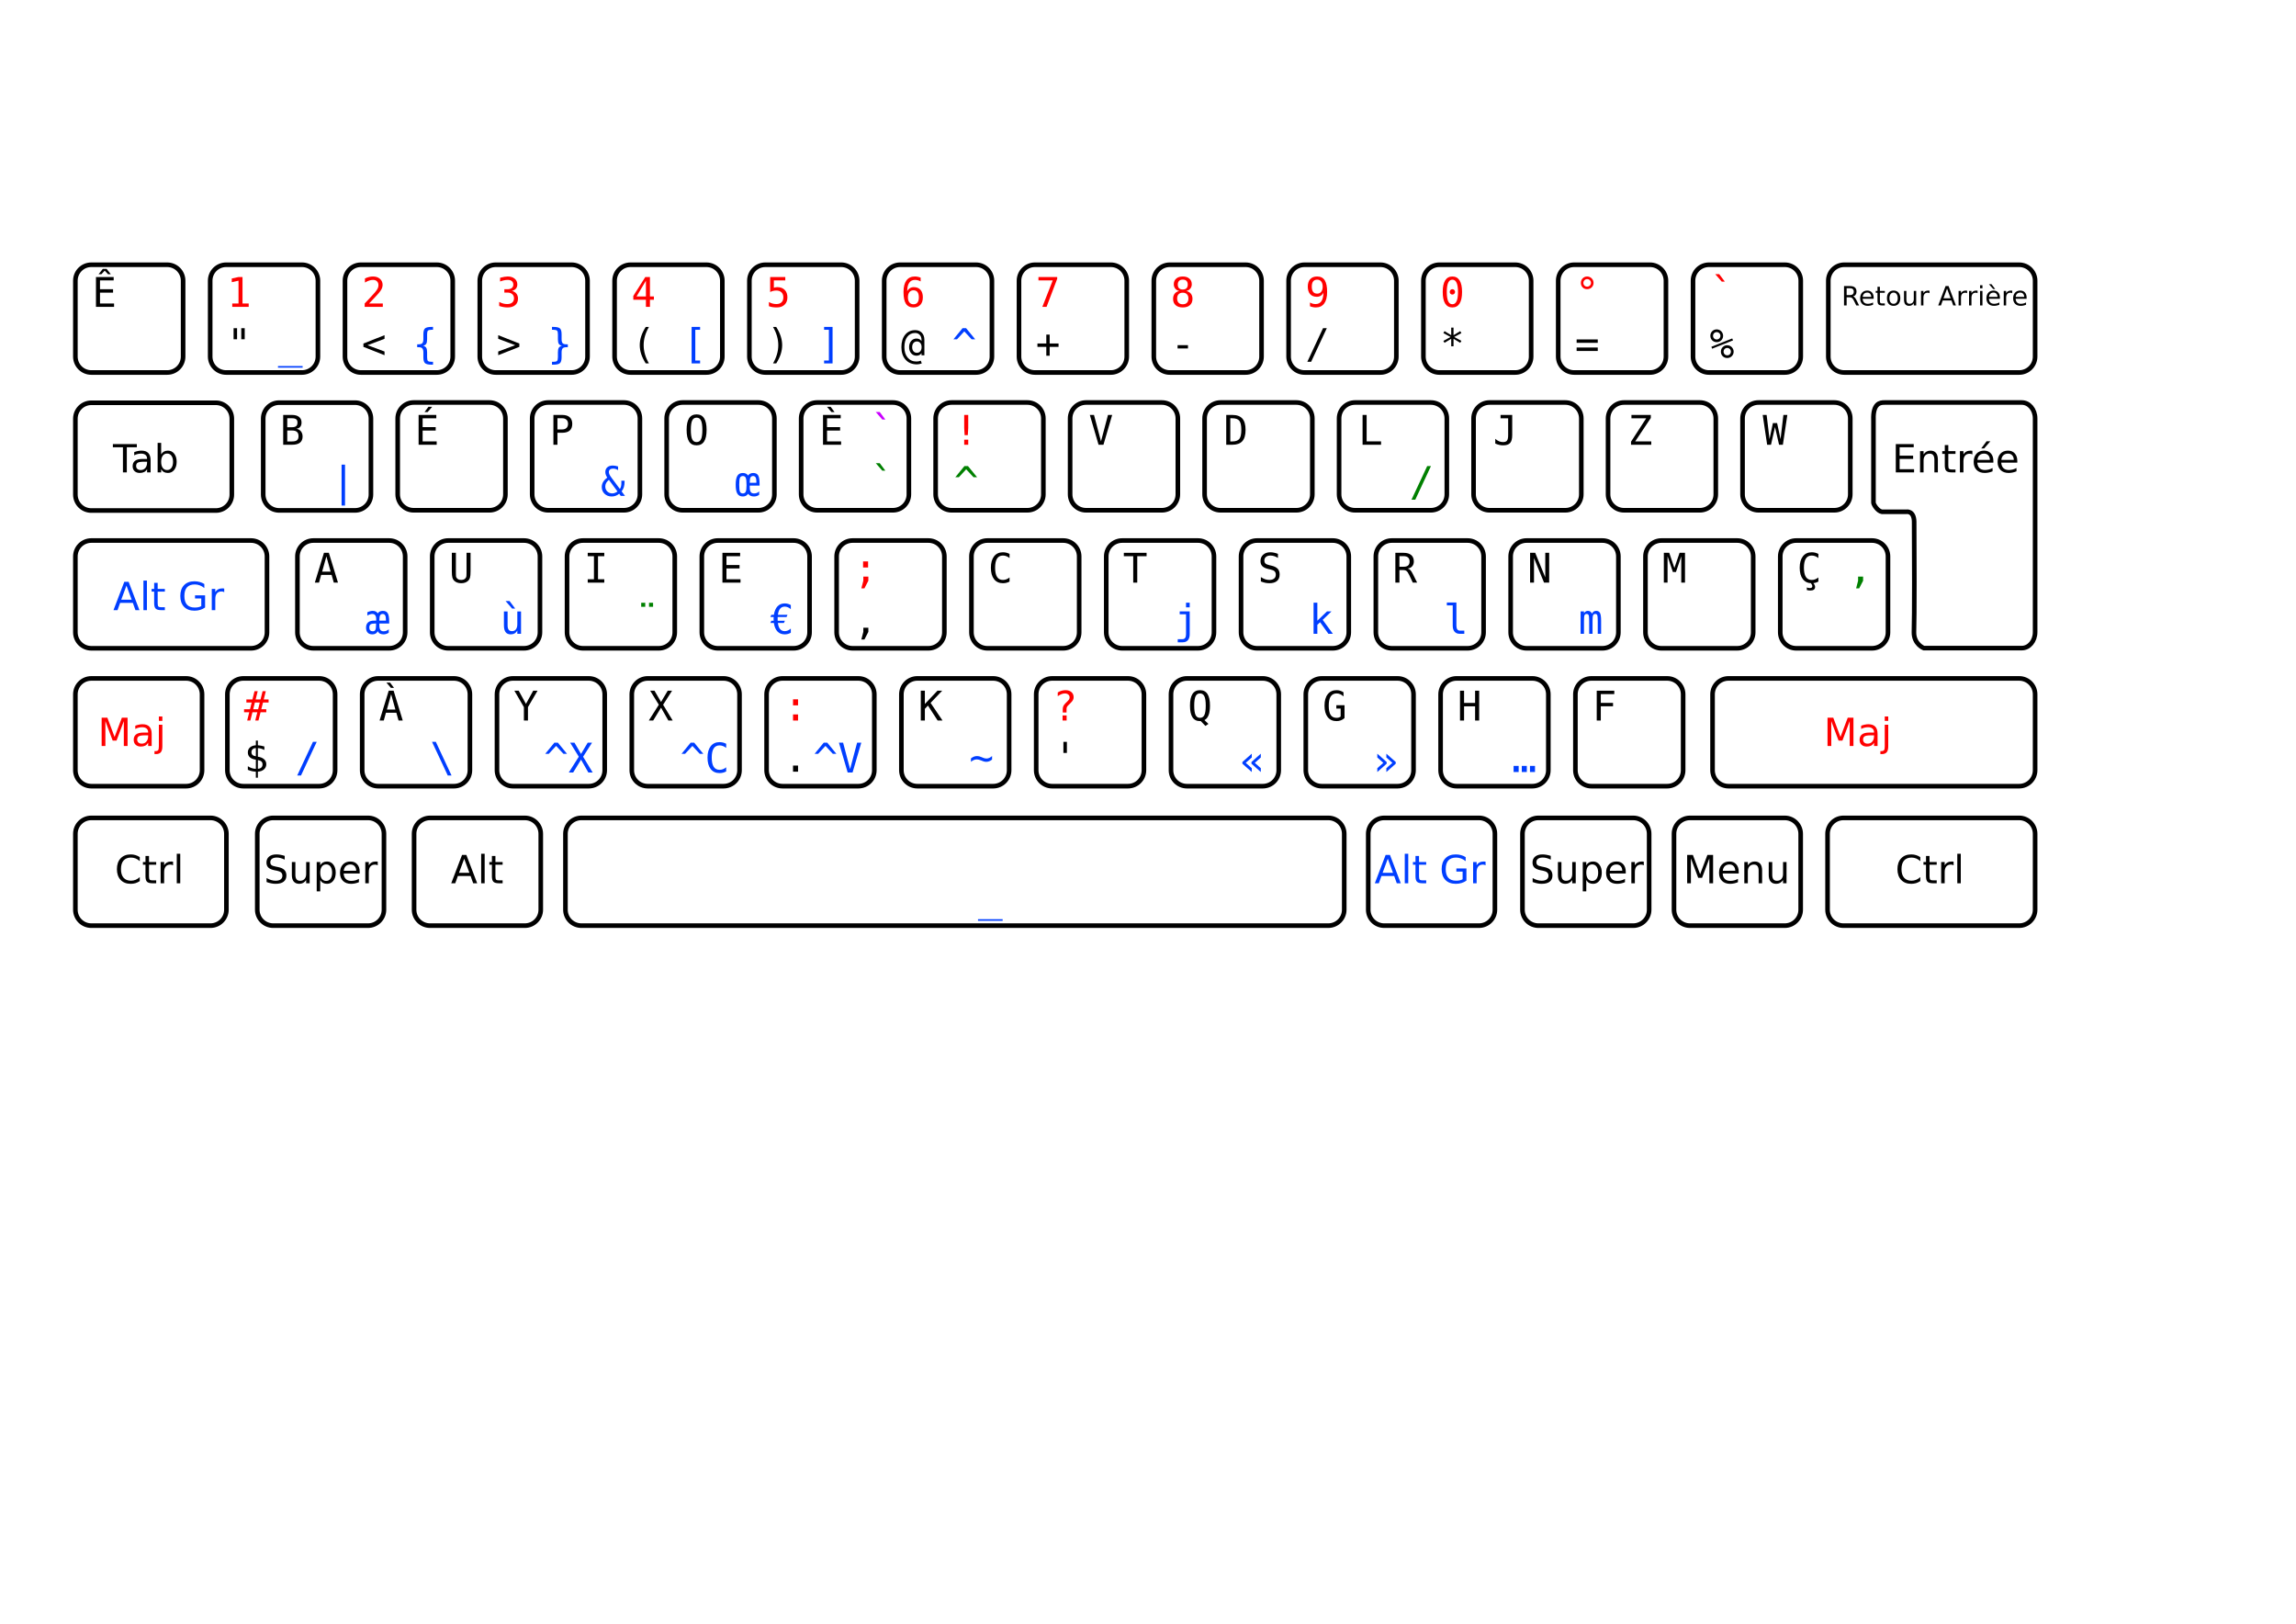
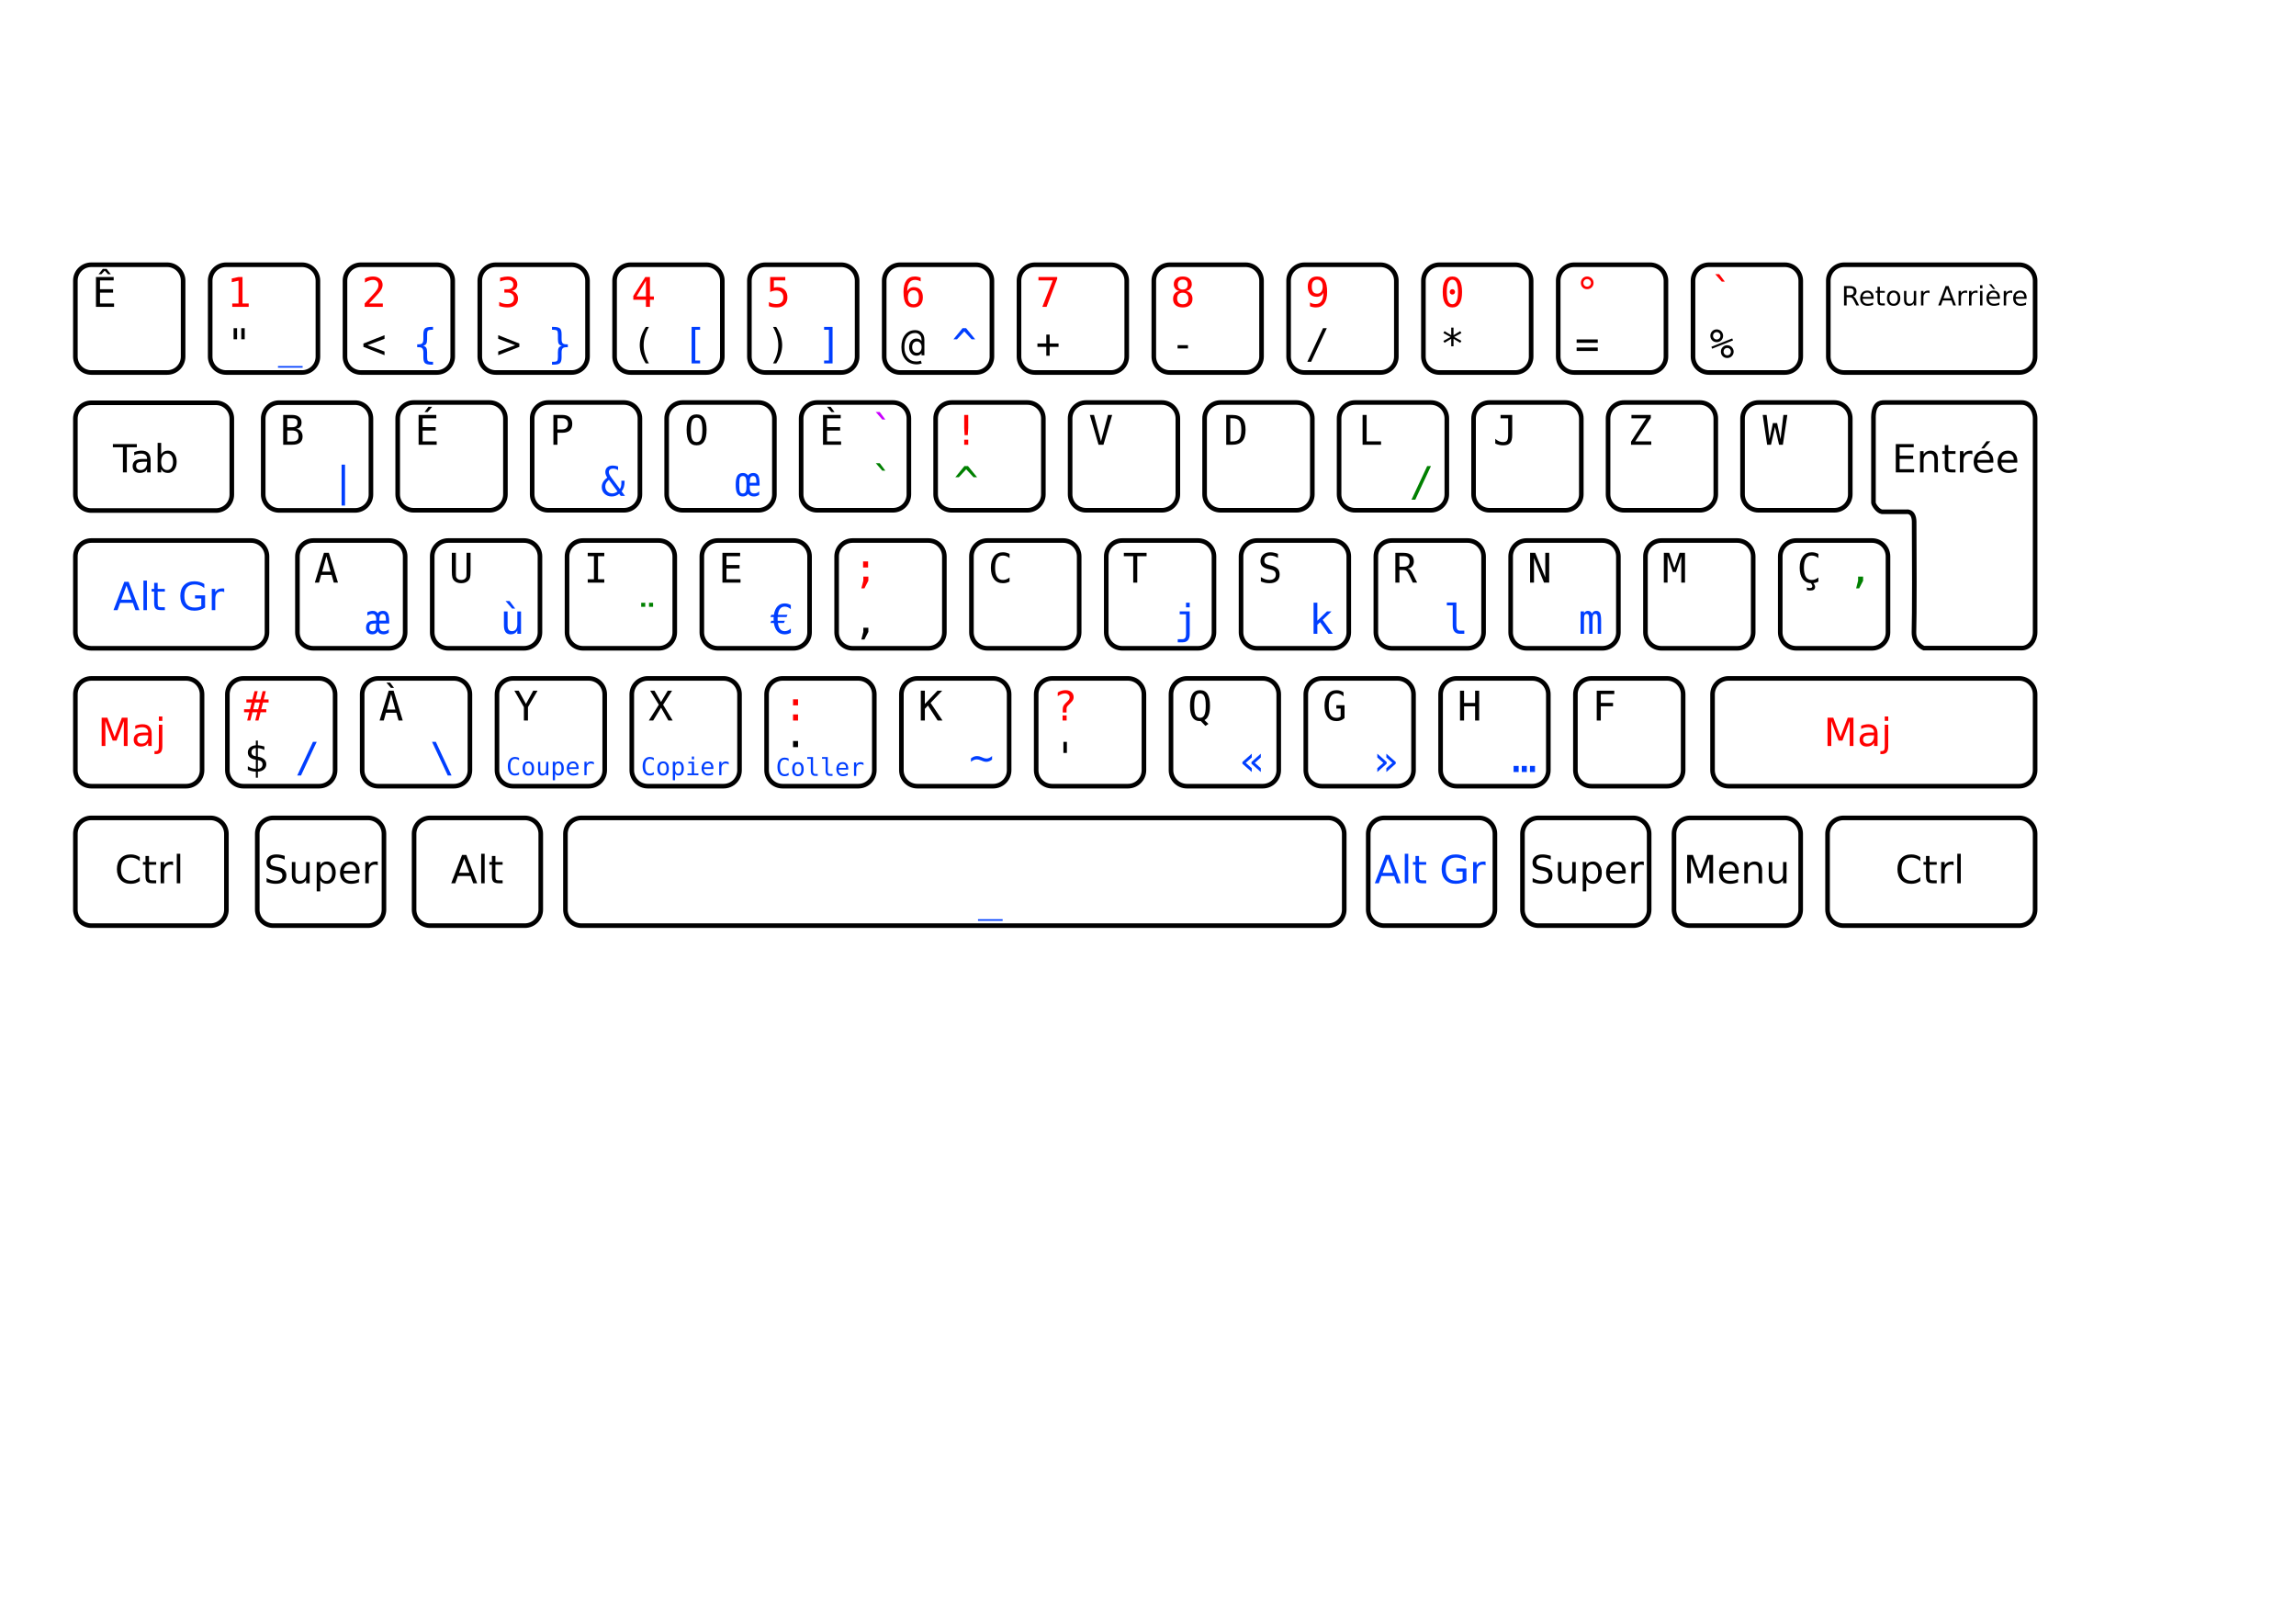
<svg xmlns="http://www.w3.org/2000/svg" width="297mm" height="210mm" id="svg3276" version="1.1">
  <defs id="defs3278" />
  <g id="layer1">
    <rect width="52.671" height="52.671" rx="7.785" x="36.853" y="129.416" style="opacity:1;fill:none;fill-opacity:1;stroke:#000000;stroke-width:2.25;stroke-linecap:square;stroke-linejoin:miter;stroke-miterlimit:4;stroke-dasharray:none;stroke-dashoffset:0;stroke-opacity:1" id="rect3285" />
    <rect width="52.671" height="52.671" rx="7.785" ry="7.785" x="102.758" y="129.416" style="fill:none;fill-opacity:1;stroke:#000000;stroke-width:2.25;stroke-linecap:square;stroke-linejoin:miter;stroke-miterlimit:4;stroke-dasharray:none;stroke-dashoffset:0;stroke-opacity:1" id="use3769" />
    <rect width="52.671" height="52.671" rx="7.785" ry="7.785" x="168.664" y="129.416" style="fill:none;fill-opacity:1;stroke:#000000;stroke-width:2.25;stroke-linecap:square;stroke-linejoin:miter;stroke-miterlimit:4;stroke-dasharray:none;stroke-dashoffset:0;stroke-opacity:1" id="use3771" />
    <rect width="52.671" height="52.671" rx="7.785" ry="7.785" x="234.569" y="129.416" style="fill:none;fill-opacity:1;stroke:#000000;stroke-width:2.25;stroke-linecap:square;stroke-linejoin:miter;stroke-miterlimit:4;stroke-dasharray:none;stroke-dashoffset:0;stroke-opacity:1" id="use3773" />
    <rect width="52.671" height="52.671" rx="7.785" ry="7.785" x="300.475" y="129.416" style="fill:none;fill-opacity:1;stroke:#000000;stroke-width:2.25;stroke-linecap:square;stroke-linejoin:miter;stroke-miterlimit:4;stroke-dasharray:none;stroke-dashoffset:0;stroke-opacity:1" id="use3775" />
    <rect width="52.671" height="52.671" rx="7.785" ry="7.785" x="366.38" y="129.416" style="fill:none;fill-opacity:1;stroke:#000000;stroke-width:2.25;stroke-linecap:square;stroke-linejoin:miter;stroke-miterlimit:4;stroke-dasharray:none;stroke-dashoffset:0;stroke-opacity:1" id="use3777" />
    <rect width="52.671" height="52.671" rx="7.785" ry="7.785" x="432.286" y="129.416" style="fill:none;fill-opacity:1;stroke:#000000;stroke-width:2.25;stroke-linecap:square;stroke-linejoin:miter;stroke-miterlimit:4;stroke-dasharray:none;stroke-dashoffset:0;stroke-opacity:1" id="use3779" />
    <rect width="52.671" height="52.671" rx="7.785" ry="7.785" x="498.192" y="129.416" style="fill:none;fill-opacity:1;stroke:#000000;stroke-width:2.25;stroke-linecap:square;stroke-linejoin:miter;stroke-miterlimit:4;stroke-dasharray:none;stroke-dashoffset:0;stroke-opacity:1" id="use3781" />
    <rect width="52.671" height="52.671" rx="7.785" ry="7.785" x="564.097" y="129.416" style="fill:none;fill-opacity:1;stroke:#000000;stroke-width:2.25;stroke-linecap:square;stroke-linejoin:miter;stroke-miterlimit:4;stroke-dasharray:none;stroke-dashoffset:0;stroke-opacity:1" id="use3783" />
    <rect width="52.671" height="52.671" rx="7.785" ry="7.785" x="630.003" y="129.416" style="fill:none;fill-opacity:1;stroke:#000000;stroke-width:2.25;stroke-linecap:square;stroke-linejoin:miter;stroke-miterlimit:4;stroke-dasharray:none;stroke-dashoffset:0;stroke-opacity:1" id="use3785" />
    <rect width="52.671" height="52.671" rx="7.785" ry="7.785" x="695.908" y="129.416" style="fill:none;fill-opacity:1;stroke:#000000;stroke-width:2.25;stroke-linecap:square;stroke-linejoin:miter;stroke-miterlimit:4;stroke-dasharray:none;stroke-dashoffset:0;stroke-opacity:1" id="use3787" />
    <rect width="52.671" height="52.671" rx="7.785" ry="7.785" x="761.814" y="129.416" style="fill:none;fill-opacity:1;stroke:#000000;stroke-width:2.25;stroke-linecap:square;stroke-linejoin:miter;stroke-miterlimit:4;stroke-dasharray:none;stroke-dashoffset:0;stroke-opacity:1" id="use3789" />
    <rect width="52.671" height="52.671" rx="7.785" ry="7.785" x="827.719" y="129.416" style="fill:none;fill-opacity:1;stroke:#000000;stroke-width:2.25;stroke-linecap:square;stroke-linejoin:miter;stroke-miterlimit:4;stroke-dasharray:none;stroke-dashoffset:0;stroke-opacity:1" id="use3791" />
    <rect width="52.671" height="52.671" rx="7.785" ry="7.785" x="128.682" y="196.819" style="fill:none;fill-opacity:1;stroke:#000000;stroke-width:2.25;stroke-linecap:square;stroke-linejoin:miter;stroke-miterlimit:4;stroke-dasharray:none;stroke-dashoffset:0;stroke-opacity:1" id="use3797" />
    <rect width="52.671" height="52.671" rx="7.785" ry="7.785" x="145.412" y="264.221" style="fill:none;fill-opacity:1;stroke:#000000;stroke-width:2.25;stroke-linecap:square;stroke-linejoin:miter;stroke-miterlimit:4;stroke-dasharray:none;stroke-dashoffset:0;stroke-opacity:1" id="use3799" />
    <rect width="52.671" height="52.671" rx="7.785" ry="7.785" x="194.432" y="196.754" style="fill:none;fill-opacity:1;stroke:#000000;stroke-width:2.25;stroke-linecap:square;stroke-linejoin:miter;stroke-miterlimit:4;stroke-dasharray:none;stroke-dashoffset:0;stroke-opacity:1" id="use3801" />
    <rect width="52.671" height="52.671" rx="7.785" ry="7.785" x="260.182" y="196.754" style="fill:none;fill-opacity:1;stroke:#000000;stroke-width:2.25;stroke-linecap:square;stroke-linejoin:miter;stroke-miterlimit:4;stroke-dasharray:none;stroke-dashoffset:0;stroke-opacity:1" id="use3803" />
    <rect width="52.671" height="52.671" rx="7.785" ry="7.785" x="325.932" y="196.754" style="fill:none;fill-opacity:1;stroke:#000000;stroke-width:2.25;stroke-linecap:square;stroke-linejoin:miter;stroke-miterlimit:4;stroke-dasharray:none;stroke-dashoffset:0;stroke-opacity:1" id="use3805" />
    <rect width="52.671" height="52.671" rx="7.785" ry="7.785" x="391.683" y="196.754" style="fill:none;fill-opacity:1;stroke:#000000;stroke-width:2.25;stroke-linecap:square;stroke-linejoin:miter;stroke-miterlimit:4;stroke-dasharray:none;stroke-dashoffset:0;stroke-opacity:1" id="use3807" />
    <rect width="52.671" height="52.671" rx="7.785" ry="7.785" x="457.433" y="196.754" style="fill:none;fill-opacity:1;stroke:#000000;stroke-width:2.25;stroke-linecap:square;stroke-linejoin:miter;stroke-miterlimit:4;stroke-dasharray:none;stroke-dashoffset:0;stroke-opacity:1" id="use3809" />
    <rect width="52.671" height="52.671" rx="7.785" ry="7.785" x="523.183" y="196.754" style="fill:none;fill-opacity:1;stroke:#000000;stroke-width:2.25;stroke-linecap:square;stroke-linejoin:miter;stroke-miterlimit:4;stroke-dasharray:none;stroke-dashoffset:0;stroke-opacity:1" id="use3811" />
    <rect width="52.671" height="52.671" rx="7.785" ry="7.785" x="588.933" y="196.754" style="fill:none;fill-opacity:1;stroke:#000000;stroke-width:2.25;stroke-linecap:square;stroke-linejoin:miter;stroke-miterlimit:4;stroke-dasharray:none;stroke-dashoffset:0;stroke-opacity:1" id="use3813" />
    <rect width="52.671" height="52.671" rx="7.785" ry="7.785" x="654.683" y="196.754" style="fill:none;fill-opacity:1;stroke:#000000;stroke-width:2.25;stroke-linecap:square;stroke-linejoin:miter;stroke-miterlimit:4;stroke-dasharray:none;stroke-dashoffset:0;stroke-opacity:1" id="use3815" />
    <rect width="52.671" height="52.671" rx="7.785" ry="7.785" x="720.433" y="196.754" style="fill:none;fill-opacity:1;stroke:#000000;stroke-width:2.25;stroke-linecap:square;stroke-linejoin:miter;stroke-miterlimit:4;stroke-dasharray:none;stroke-dashoffset:0;stroke-opacity:1" id="use3817" />
    <rect width="52.671" height="52.671" rx="7.785" ry="7.785" x="786.184" y="196.754" style="fill:none;fill-opacity:1;stroke:#000000;stroke-width:2.25;stroke-linecap:square;stroke-linejoin:miter;stroke-miterlimit:4;stroke-dasharray:none;stroke-dashoffset:0;stroke-opacity:1" id="use3819" />
    <rect width="52.671" height="52.671" rx="7.785" ry="7.785" x="851.934" y="196.754" style="fill:none;fill-opacity:1;stroke:#000000;stroke-width:2.25;stroke-linecap:square;stroke-linejoin:miter;stroke-miterlimit:4;stroke-dasharray:none;stroke-dashoffset:0;stroke-opacity:1" id="use3821" />
    <rect width="52.671" height="52.671" rx="7.785" ry="7.785" x="111.165" y="331.624" style="fill:none;fill-opacity:1;stroke:#000000;stroke-width:2.25;stroke-linecap:square;stroke-linejoin:miter;stroke-miterlimit:4;stroke-dasharray:none;stroke-dashoffset:0;stroke-opacity:1" id="use3847" />
    <rect width="52.671" height="52.671" rx="7.785" ry="7.785" x="211.317" y="264.221" style="fill:none;fill-opacity:1;stroke:#000000;stroke-width:2.25;stroke-linecap:square;stroke-linejoin:miter;stroke-miterlimit:4;stroke-dasharray:none;stroke-dashoffset:0;stroke-opacity:1" id="use3849" />
    <rect width="52.671" height="52.671" rx="7.785" ry="7.785" x="277.223" y="264.221" style="fill:none;fill-opacity:1;stroke:#000000;stroke-width:2.25;stroke-linecap:square;stroke-linejoin:miter;stroke-miterlimit:4;stroke-dasharray:none;stroke-dashoffset:0;stroke-opacity:1" id="use3851" />
    <rect width="52.671" height="52.671" rx="7.785" ry="7.785" x="343.128" y="264.221" style="fill:none;fill-opacity:1;stroke:#000000;stroke-width:2.25;stroke-linecap:square;stroke-linejoin:miter;stroke-miterlimit:4;stroke-dasharray:none;stroke-dashoffset:0;stroke-opacity:1" id="use3853" />
    <rect width="52.671" height="52.671" rx="7.785" ry="7.785" x="409.034" y="264.221" style="fill:none;fill-opacity:1;stroke:#000000;stroke-width:2.25;stroke-linecap:square;stroke-linejoin:miter;stroke-miterlimit:4;stroke-dasharray:none;stroke-dashoffset:0;stroke-opacity:1" id="use3855" />
    <rect width="52.671" height="52.671" rx="7.785" ry="7.785" x="474.939" y="264.221" style="fill:none;fill-opacity:1;stroke:#000000;stroke-width:2.25;stroke-linecap:square;stroke-linejoin:miter;stroke-miterlimit:4;stroke-dasharray:none;stroke-dashoffset:0;stroke-opacity:1" id="use3857" />
    <rect width="52.671" height="52.671" rx="7.785" ry="7.785" x="540.845" y="264.221" style="fill:none;fill-opacity:1;stroke:#000000;stroke-width:2.25;stroke-linecap:square;stroke-linejoin:miter;stroke-miterlimit:4;stroke-dasharray:none;stroke-dashoffset:0;stroke-opacity:1" id="use3859" />
    <rect width="52.671" height="52.671" rx="7.785" ry="7.785" x="606.75" y="264.221" style="fill:none;fill-opacity:1;stroke:#000000;stroke-width:2.25;stroke-linecap:square;stroke-linejoin:miter;stroke-miterlimit:4;stroke-dasharray:none;stroke-dashoffset:0;stroke-opacity:1" id="use3861" />
    <rect width="52.671" height="52.671" rx="7.785" ry="7.785" x="672.656" y="264.221" style="fill:none;fill-opacity:1;stroke:#000000;stroke-width:2.25;stroke-linecap:square;stroke-linejoin:miter;stroke-miterlimit:4;stroke-dasharray:none;stroke-dashoffset:0;stroke-opacity:1" id="use3863" />
    <rect width="52.671" height="52.671" rx="7.785" ry="7.785" x="738.561" y="264.221" style="fill:none;fill-opacity:1;stroke:#000000;stroke-width:2.25;stroke-linecap:square;stroke-linejoin:miter;stroke-miterlimit:4;stroke-dasharray:none;stroke-dashoffset:0;stroke-opacity:1" id="use3865" />
    <rect width="52.671" height="52.671" rx="7.785" ry="7.785" x="804.467" y="264.221" style="fill:none;fill-opacity:1;stroke:#000000;stroke-width:2.25;stroke-linecap:square;stroke-linejoin:miter;stroke-miterlimit:4;stroke-dasharray:none;stroke-dashoffset:0;stroke-opacity:1" id="use3867" />
    <rect width="52.671" height="52.671" rx="7.785" ry="7.785" x="870.372" y="264.221" style="fill:none;fill-opacity:1;stroke:#000000;stroke-width:2.25;stroke-linecap:square;stroke-linejoin:miter;stroke-miterlimit:4;stroke-dasharray:none;stroke-dashoffset:0;stroke-opacity:1" id="use3869" />
    <rect width="52.671" height="52.671" rx="7.785" ry="7.785" x="177.071" y="331.624" style="fill:none;fill-opacity:1;stroke:#000000;stroke-width:2.25;stroke-linecap:square;stroke-linejoin:miter;stroke-miterlimit:4;stroke-dasharray:none;stroke-dashoffset:0;stroke-opacity:1" id="use3899" />
    <rect width="52.671" height="52.671" rx="7.785" ry="7.785" x="242.976" y="331.624" style="fill:none;fill-opacity:1;stroke:#000000;stroke-width:2.25;stroke-linecap:square;stroke-linejoin:miter;stroke-miterlimit:4;stroke-dasharray:none;stroke-dashoffset:0;stroke-opacity:1" id="use3901" />
    <rect width="52.671" height="52.671" rx="7.785" ry="7.785" x="308.882" y="331.624" style="fill:none;fill-opacity:1;stroke:#000000;stroke-width:2.25;stroke-linecap:square;stroke-linejoin:miter;stroke-miterlimit:4;stroke-dasharray:none;stroke-dashoffset:0;stroke-opacity:1" id="use3903" />
    <rect width="52.671" height="52.671" rx="7.785" ry="7.785" x="374.787" y="331.624" style="fill:none;fill-opacity:1;stroke:#000000;stroke-width:2.25;stroke-linecap:square;stroke-linejoin:miter;stroke-miterlimit:4;stroke-dasharray:none;stroke-dashoffset:0;stroke-opacity:1" id="use3905" />
    <rect width="52.671" height="52.671" rx="7.785" ry="7.785" x="440.693" y="331.624" style="fill:none;fill-opacity:1;stroke:#000000;stroke-width:2.25;stroke-linecap:square;stroke-linejoin:miter;stroke-miterlimit:4;stroke-dasharray:none;stroke-dashoffset:0;stroke-opacity:1" id="use3907" />
    <rect width="52.671" height="52.671" rx="7.785" ry="7.785" x="506.598" y="331.624" style="fill:none;fill-opacity:1;stroke:#000000;stroke-width:2.25;stroke-linecap:square;stroke-linejoin:miter;stroke-miterlimit:4;stroke-dasharray:none;stroke-dashoffset:0;stroke-opacity:1" id="use3909" />
    <rect width="52.671" height="52.671" rx="7.785" ry="7.785" x="572.504" y="331.624" style="fill:none;fill-opacity:1;stroke:#000000;stroke-width:2.25;stroke-linecap:square;stroke-linejoin:miter;stroke-miterlimit:4;stroke-dasharray:none;stroke-dashoffset:0;stroke-opacity:1" id="use3911" />
    <rect width="52.671" height="52.671" rx="7.785" ry="7.785" x="638.409" y="331.624" style="fill:none;fill-opacity:1;stroke:#000000;stroke-width:2.25;stroke-linecap:square;stroke-linejoin:miter;stroke-miterlimit:4;stroke-dasharray:none;stroke-dashoffset:0;stroke-opacity:1" id="use3913" />
    <rect width="52.671" height="52.671" rx="7.785" ry="7.785" x="704.315" y="331.624" style="fill:none;fill-opacity:1;stroke:#000000;stroke-width:2.25;stroke-linecap:square;stroke-linejoin:miter;stroke-miterlimit:4;stroke-dasharray:none;stroke-dashoffset:0;stroke-opacity:1" id="use3915" />
    <rect width="52.671" height="52.671" rx="7.785" ry="7.785" x="770.22" y="331.624" style="fill:none;fill-opacity:1;stroke:#000000;stroke-width:2.25;stroke-linecap:square;stroke-linejoin:miter;stroke-miterlimit:4;stroke-dasharray:none;stroke-dashoffset:0;stroke-opacity:1" id="use3917" />
    <rect width="76.484" height="52.671" rx="7.785" ry="7.785" x="36.853" y="196.884" style="opacity:1;fill:none;fill-opacity:1;stroke:#000000;stroke-width:2.25;stroke-linecap:square;stroke-linejoin:miter;stroke-miterlimit:4;stroke-dasharray:none;stroke-dashoffset:0;stroke-opacity:1" id="rect3921" />
    <rect width="93.681" height="52.671" rx="7.785" ry="7.785" x="36.853" y="264.221" style="opacity:1;fill:none;fill-opacity:1;stroke:#000000;stroke-width:2.25;stroke-linecap:square;stroke-linejoin:miter;stroke-miterlimit:4;stroke-dasharray:none;stroke-dashoffset:0;stroke-opacity:1" id="rect3923" />
    <rect width="61.932" height="52.671" rx="7.785" ry="7.785" x="36.853" y="331.624" style="opacity:1;fill:none;fill-opacity:1;stroke:#000000;stroke-width:2.25;stroke-linecap:square;stroke-linejoin:miter;stroke-miterlimit:4;stroke-dasharray:none;stroke-dashoffset:0;stroke-opacity:1" id="rect3925" />
    <rect width="73.838" height="52.671" rx="7.785" ry="7.785" x="36.853" y="399.804" style="opacity:1;fill:none;fill-opacity:1;stroke:#000000;stroke-width:2.25;stroke-linecap:square;stroke-linejoin:miter;stroke-miterlimit:4;stroke-dasharray:none;stroke-dashoffset:0;stroke-opacity:1" id="rect4021" />
    <rect width="61.932" height="52.671" rx="7.785" ry="7.785" x="125.783" y="399.804" style="opacity:1;fill:none;fill-opacity:1;stroke:#000000;stroke-width:2.25;stroke-linecap:square;stroke-linejoin:miter;stroke-miterlimit:4;stroke-dasharray:none;stroke-dashoffset:0;stroke-opacity:1" id="rect4023" />
    <rect width="61.932" height="52.671" rx="7.785" ry="7.785" x="202.448" y="399.804" style="opacity:1;fill:none;fill-opacity:1;stroke:#000000;stroke-width:2.25;stroke-linecap:square;stroke-linejoin:miter;stroke-miterlimit:4;stroke-dasharray:none;stroke-dashoffset:0;stroke-opacity:1" id="rect4025" />
    <rect width="380.751" height="52.671" rx="7.785" ry="7.785" x="276.448" y="399.804" style="opacity:1;fill:none;fill-opacity:1;stroke:#000000;stroke-width:2.25;stroke-linecap:square;stroke-linejoin:miter;stroke-miterlimit:4;stroke-dasharray:none;stroke-dashoffset:0;stroke-opacity:1" id="rect4027" />
    <rect width="61.932" height="52.671" rx="7.785" ry="7.785" x="668.935" y="399.804" style="opacity:1;fill:none;fill-opacity:1;stroke:#000000;stroke-width:2.25;stroke-linecap:square;stroke-linejoin:miter;stroke-miterlimit:4;stroke-dasharray:none;stroke-dashoffset:0;stroke-opacity:1" id="rect4029" />
    <rect width="61.932" height="52.671" rx="7.785" ry="7.785" x="744.34" y="399.804" style="opacity:1;fill:none;fill-opacity:1;stroke:#000000;stroke-width:2.25;stroke-linecap:square;stroke-linejoin:miter;stroke-miterlimit:4;stroke-dasharray:none;stroke-dashoffset:0;stroke-opacity:1" id="rect4031" />
    <rect width="61.932" height="52.671" rx="7.785" ry="7.785" x="818.423" y="399.804" style="opacity:1;fill:none;fill-opacity:1;stroke:#000000;stroke-width:2.25;stroke-linecap:square;stroke-linejoin:miter;stroke-miterlimit:4;stroke-dasharray:none;stroke-dashoffset:0;stroke-opacity:1" id="rect4033" />
    <rect width="101.476" height="52.671" rx="7.785" ry="7.785" x="893.495" y="399.804" style="opacity:1;fill:none;fill-opacity:1;stroke:#000000;stroke-width:2.25;stroke-linecap:square;stroke-linejoin:miter;stroke-miterlimit:4;stroke-dasharray:none;stroke-dashoffset:0;stroke-opacity:1" id="rect4035" />
    <rect width="101.107" height="52.671" rx="7.785" ry="7.785" x="893.864" y="129.416" style="fill:none;fill-opacity:1;stroke:#000000;stroke-width:2.25;stroke-linecap:square;stroke-linejoin:miter;stroke-miterlimit:4;stroke-dasharray:none;stroke-dashoffset:0;stroke-opacity:1" id="rect4037" />
    <path d="M 988.477,196.754 C 992.074,196.754 994.971,200.226 994.971,204.539 L 994.971,309.012 C 994.971,313.325 992.074,316.797 988.477,316.797 L 940.54,316.797 C 940.54,316.797 935.63,314.892 935.738,309.012 C 936.002,302.563 935.951,268.096 935.835,254.997 C 935.719,249.495 932.051,250.165 932.051,250.165 L 920.062,250.165 C 917.844,249.785 915.942,246.485 915.942,245.741 C 915.942,235.499 915.942,195.894 915.942,205.366 C 915.618,197.026 919.266,196.754 921.336,196.754 C 938.042,196.754 988.477,196.754 988.477,196.754 z " style="fill:none;fill-opacity:1;stroke:#000000;stroke-width:2.25;stroke-linecap:square;stroke-linejoin:miter;stroke-miterlimit:4;stroke-dashoffset:0;stroke-opacity:1" id="rect4039" />
    <rect width="157.702" height="52.671" rx="7.785" ry="7.785" x="837.269" y="331.624" style="opacity:1;fill:none;fill-opacity:1;stroke:#000000;stroke-width:2.25;stroke-linecap:square;stroke-linejoin:miter;stroke-miterlimit:4;stroke-dasharray:none;stroke-dashoffset:0;stroke-opacity:1" id="rect4048" />
    <text x="55.246" y="230.919" style="font-size:19px;fill:#000000;font-family:DejaVu Sans" id="text69">Tab</text>
    <text x="82.481" y="298.25" style="font-size:19px;text-align:center;text-anchor:middle;fill:#000000;font-family:DejaVu Sans" id="text71">
      <tspan style="fill:#003eff;fill-opacity:1" id="tspan4033">Alt Gr</tspan>
    </text>
    <text x="47.834" y="364.663" style="font-size:19px;fill:#ff0000;font-family:DejaVu Sans" id="text73">Maj</text>
    <text x="56.096" y="431.763" style="font-size:19px;fill:#000000;font-family:DejaVu Sans" id="text75">Ctrl</text>
    <text x="129.021" y="431.763" style="font-size:19px;fill:#000000;font-family:DejaVu Sans" id="text77">Super</text>
    <text x="220.452" y="431.763" style="font-size:19px;fill:#000000;font-family:DejaVu Sans" id="text79">Alt</text>
    <text x="672" y="431.763" style="font-size:19px;fill:#003eff;font-family:DejaVu Sans" id="text81">Alt Gr</text>
    <text x="748" y="431.763" style="font-size:19px;fill:#000000;font-family:DejaVu Sans" id="text83">Super</text>
    <text x="823" y="431.763" style="font-size:19px;fill:#000000;font-family:DejaVu Sans" id="text85">Menu</text>
    <text x="926.602" y="431.763" style="font-size:19px;fill:#000000;font-family:DejaVu Sans" id="text87">Ctrl</text>
    <text x="891.625" y="364.663" style="font-size:19px;fill:#ff0000;font-family:DejaVu Sans" id="text89">Maj</text>
    <text x="925" y="230.919" style="font-size:19px;fill:#000000;font-family:DejaVu Sans" id="text91">Entrée</text>
    <text x="900.267" y="149.318" style="font-size:13px;fill:#000000;font-family:DejaVu Sans" id="text93">Retour Arrière</text>
    <text x="333.622" y="175.0" style="font-size:20px;fill:#003eff;font-family:DejaVu Sans Mono" id="text80">[</text>
    <text x="514.746" y="352.208" style="font-size:20px;fill:#ff0000;font-family:DejaVu Sans Mono" id="text82">?</text>
    <text x="448.84" y="352.208" style="font-size:20px;fill:#000000;font-family:DejaVu Sans Mono" id="text84">K</text>
    <text x="835.866" y="175.0" style="font-size:20px;fill:#000000;font-family:DejaVu Sans Mono" id="text86">%</text>
    <text x="359.546" y="242.403" style="font-size:20px;fill:#003eff;font-family:DejaVu Sans Mono" id="text88">œ</text>
    <text x="440.433" y="150.0" style="font-size:20px;fill:#ff0000;font-family:DejaVu Sans Mono" id="text90">6</text>
    <text x="466.357" y="242.403" style="font-size:20px;fill:#008000;font-family:DejaVu Sans Mono" id="text92">^</text>
    <text x="374.528" y="150.0" style="font-size:20px;fill:#ff0000;font-family:DejaVu Sans Mono" id="text94">5</text>
    <text x="417.181" y="284.805" style="font-size:20px;fill:#ff0000;font-family:DejaVu Sans Mono" id="text96">;</text>
    <text x="689.073" y="242.403" style="font-size:20px;fill:#008000;font-family:DejaVu Sans Mono" id="text98">/</text>
    <text x="506.339" y="150.0" style="font-size:20px;fill:#ff0000;font-family:DejaVu Sans Mono" id="text100">7</text>
    <text x="267.717" y="175.0" style="font-size:20px;fill:#003eff;font-family:DejaVu Sans Mono" id="text102">}</text>
    <text x="903.519" y="284.805" style="font-size:20px;fill:#008000;font-family:DejaVu Sans Mono" id="text104">,</text>
    <text x="729.979" y="217.403" style="font-size:20px;fill:#000000;font-family:DejaVu Sans Mono" id="text106">J</text>
    <text x="861.79" y="217.403" style="font-size:20px;fill:#000000;font-family:DejaVu Sans Mono" id="text108">W</text>
    <text x="778.368" y="352.208" style="font-size:20px;fill:#000000;font-family:DejaVu Sans Mono" id="text110">F</text>
    <text x="473.84" y="377.208" style="font-size:20px;fill:#003eff;font-family:DejaVu Sans Mono" id="text112">~</text>
    <text x="671.557" y="352.208" style="font-size:20px;fill:#ca00ff;font-family:DejaVu Sans Mono" id="text114" />
    <text x="771.708" y="309.805" style="font-size:20px;fill:#003eff;font-family:DejaVu Sans Mono" id="text116">m</text>
    <text x="614.897" y="284.805" style="font-size:20px;fill:#000000;font-family:DejaVu Sans Mono" id="text118">S</text>
    <text x="548.992" y="284.805" style="font-size:20px;fill:#000000;font-family:DejaVu Sans Mono" id="text120">T</text>
    <text x="680.803" y="284.805" style="font-size:20px;fill:#000000;font-family:DejaVu Sans Mono" id="text122">R</text>
    <text x="712.462" y="352.208" style="font-size:20px;fill:#000000;font-family:DejaVu Sans Mono" id="text124">H</text>
    <text x="572.244" y="150.0" style="font-size:20px;fill:#ff0000;font-family:DejaVu Sans Mono" id="text126">8</text>
    <text x="639.897" y="309.805" style="font-size:20px;fill:#003eff;font-family:DejaVu Sans Mono" id="text128">k</text>
    <text x="400.451" y="217.403" style="font-size:20px;fill:#000000;font-family:DejaVu Sans Mono" id="text130">È</text>
    <text x="417.181" y="309.805" style="font-size:20px;fill:#000000;font-family:DejaVu Sans Mono" id="text132">,</text>
    <text x="251.123" y="352.208" style="font-size:20px;fill:#000000;font-family:DejaVu Sans Mono" id="text134">Y</text>
    <text x="399.528" y="175.0" style="font-size:20px;fill:#003eff;font-family:DejaVu Sans Mono" id="text136">]</text>
    <text x="161.829" y="242.403" style="font-size:20px;fill:#003eff;font-family:DejaVu Sans Mono" id="text138">|</text>
    <text x="185.218" y="352.208" style="font-size:20px;fill:#000000;font-family:DejaVu Sans Mono" id="text140">À</text>
    <text x="491.357" y="217.403" style="font-size:20px;fill:#ca00ff;font-family:DejaVu Sans Mono" id="text142" />
    <text x="483.086" y="284.805" style="font-size:20px;fill:#000000;font-family:DejaVu Sans Mono" id="text146">C</text>
    <text x="176.811" y="150.0" style="font-size:20px;fill:#ff0000;font-family:DejaVu Sans Mono" id="text148">2</text>
    <text x="425.451" y="217.403" style="font-size:20px;fill:#ca00ff;font-family:DejaVu Sans Mono" id="text150">`</text>
    <text x="242.717" y="150.0" style="font-size:20px;fill:#ff0000;font-family:DejaVu Sans Mono" id="text152">3</text>
    <text x="176.811" y="175.0" style="font-size:20px;fill:#000000;font-family:DejaVu Sans Mono" id="text154">&lt;</text>
    <text x="242.717" y="175.0" style="font-size:20px;fill:#000000;font-family:DejaVu Sans Mono" id="text156">&gt;</text>
    <text x="110.906" y="175.0" style="font-size:20px;fill:#000000;font-family:DejaVu Sans Mono" id="text158">"</text>
    <text x="440.433" y="175.0" style="font-size:20px;fill:#000000;font-family:DejaVu Sans Mono" id="text160">@</text>
    <text x="506.339" y="175.0" style="font-size:20px;fill:#000000;font-family:DejaVu Sans Mono" id="text162">+</text>
    <text x="308.622" y="175.0" style="font-size:20px;fill:#000000;font-family:DejaVu Sans Mono" id="text164">(</text>
    <text x="374.528" y="175.0" style="font-size:20px;fill:#000000;font-family:DejaVu Sans Mono" id="text166">)</text>
    <text x="308.622" y="150.0" style="font-size:20px;fill:#ff0000;font-family:DejaVu Sans Mono" id="text168">4</text>
    <text x="572.244" y="175.0" style="font-size:20px;fill:#000000;font-family:DejaVu Sans Mono" id="text170">-</text>
    <text x="638.15" y="175.0" style="font-size:20px;fill:#000000;font-family:DejaVu Sans Mono" id="text172">/</text>
    <text x="201.811" y="175.0" style="font-size:20px;fill:#003eff;font-family:DejaVu Sans Mono" id="text174">{</text>
    <text x="573.992" y="309.805" style="font-size:20px;fill:#003eff;font-family:DejaVu Sans Mono" id="text176">j</text>
    <text x="268.64" y="217.403" style="font-size:20px;fill:#000000;font-family:DejaVu Sans Mono" id="text178">P</text>
    <text x="334.546" y="217.403" style="font-size:20px;fill:#000000;font-family:DejaVu Sans Mono" id="text180">O</text>
    <text x="136.829" y="217.403" style="font-size:20px;fill:#000000;font-family:DejaVu Sans Mono" id="text182">B</text>
    <text x="878.519" y="284.805" style="font-size:20px;fill:#000000;font-family:DejaVu Sans Mono" id="text184">Ç</text>
    <text x="285.37" y="284.805" style="font-size:20px;fill:#000000;font-family:DejaVu Sans Mono" id="text186">I</text>
    <text x="376.275" y="309.805" style="font-size:20px;fill:#003eff;font-family:DejaVu Sans Mono" id="text188">€</text>
    <text x="219.464" y="284.805" style="font-size:20px;fill:#000000;font-family:DejaVu Sans Mono" id="text190">U</text>
    <text x="746.708" y="284.805" style="font-size:20px;fill:#000000;font-family:DejaVu Sans Mono" id="text192">N</text>
    <text x="153.559" y="284.805" style="font-size:20px;fill:#000000;font-family:DejaVu Sans Mono" id="text194">A</text>
    <text x="317.029" y="352.208" style="font-size:20px;fill:#000000;font-family:DejaVu Sans Mono" id="text196">X</text>
    <text x="110.906" y="150.0" style="font-size:20px;fill:#ff0000;font-family:DejaVu Sans Mono" id="text198">1</text>
    <text x="466.357" y="217.403" style="font-size:20px;fill:#ff0000;font-family:DejaVu Sans Mono" id="text200">!</text>
    <text x="276.123" y="377.208" style="font-size:20px;fill:#003eff;font-family:DejaVu Sans Mono" id="text202" />
    <text x="45.0" y="150.0" style="font-size:20px;fill:#000000;font-family:DejaVu Sans Mono" id="text204">Ê</text>
    <text x="705.803" y="309.805" style="font-size:20px;fill:#003eff;font-family:DejaVu Sans Mono" id="text206">l</text>
    <text x="351.275" y="284.805" style="font-size:20px;fill:#000000;font-family:DejaVu Sans Mono" id="text208">E</text>
    <text x="769.961" y="175.0" style="font-size:20px;fill:#000000;font-family:DejaVu Sans Mono" id="text210">=</text>
    <text x="704.055" y="175.0" style="font-size:20px;fill:#000000;font-family:DejaVu Sans Mono" id="text212">*</text>
    <text x="704.055" y="150.0" style="font-size:20px;fill:#ff0000;font-family:DejaVu Sans Mono" id="text214">0</text>
    <text x="646.557" y="352.208" style="font-size:20px;fill:#000000;font-family:DejaVu Sans Mono" id="text216">G</text>
    <text x="605.651" y="377.208" style="font-size:20px;fill:#008000;font-family:DejaVu Sans Mono" id="text218" />
    <text x="580.651" y="352.208" style="font-size:20px;fill:#000000;font-family:DejaVu Sans Mono" id="text220">Q</text>
    <text x="178.559" y="309.805" style="font-size:20px;fill:#003eff;font-family:DejaVu Sans Mono" id="text222">æ</text>
    <text x="664.073" y="217.403" style="font-size:20px;fill:#000000;font-family:DejaVu Sans Mono" id="text224">L</text>
    <text x="310.37" y="309.805" style="font-size:20px;fill:#008000;font-family:DejaVu Sans Mono" id="text226">¨</text>
    <text x="135.906" y="175.0" style="font-size:20px;fill:#003eff;font-family:DejaVu Sans Mono" id="text228">_</text>
    <text x="453.147" y="420.388" style="font-size:20px;fill:#000000;font-family:DejaVu Sans Mono" id="text230" />
    <text x="886.79" y="217.403" style="font-size:20px;fill:#ca00ff;font-family:DejaVu Sans Mono" id="text232" />
    <text x="425.451" y="242.403" style="font-size:20px;fill:#008000;font-family:DejaVu Sans Mono" id="text234">`</text>
    <text x="812.614" y="284.805" style="font-size:20px;fill:#000000;font-family:DejaVu Sans Mono" id="text236">M</text>
    <text x="835.866" y="150.0" style="font-size:20px;fill:#ff0000;font-family:DejaVu Sans Mono" id="text238">`</text>
    <text x="598.168" y="217.403" style="font-size:20px;fill:#000000;font-family:DejaVu Sans Mono" id="text240">D</text>
    <text x="119.312" y="377.208" style="font-size:20px;fill:#000000;font-family:DejaVu Sans Mono" id="text242">$</text>
    <text x="769.961" y="150.0" style="font-size:20px;fill:#ff0000;font-family:DejaVu Sans Mono" id="text244">°</text>
    <text x="202.734" y="217.403" style="font-size:20px;fill:#000000;font-family:DejaVu Sans Mono" id="text246">É</text>
    <text x="144.312" y="377.208" style="font-size:20px;fill:#003eff;font-family:DejaVu Sans Mono" id="text248">/</text>
    <text x="210.218" y="377.208" style="font-size:20px;fill:#003eff;font-family:DejaVu Sans Mono" id="text250">\</text>
    <text x="689.073" y="217.403" style="font-size:20px;fill:#ca00ff;font-family:DejaVu Sans Mono" id="text252" />
    <text x="144.312" y="352.208" style="font-size:20px;fill:#ca00ff;font-family:DejaVu Sans Mono" id="text254" />
    <text x="638.15" y="150.0" style="font-size:20px;fill:#ff0000;font-family:DejaVu Sans Mono" id="text256">9</text>
    <text x="465.433" y="175.0" style="font-size:20px;fill:#003eff;font-family:DejaVu Sans Mono" id="text258">^</text>
    <text x="557.262" y="217.403" style="font-size:20px;fill:#ca00ff;font-family:DejaVu Sans Mono" id="text260" />
    <text x="382.934" y="352.208" style="font-size:20px;fill:#ff0000;font-family:DejaVu Sans Mono" id="text262">:</text>
    <text x="795.884" y="217.403" style="font-size:20px;fill:#000000;font-family:DejaVu Sans Mono" id="text264">Z</text>
    <text x="210.218" y="352.208" style="font-size:20px;fill:#ca00ff;font-family:DejaVu Sans Mono" id="text268" />
    <text x="465.433" y="150.0" style="font-size:20px;fill:#ca00ff;font-family:DejaVu Sans Mono" id="text270" />
    <text x="532.262" y="217.403" style="font-size:20px;fill:#000000;font-family:DejaVu Sans Mono" id="text272">V</text>
    <text x="244.464" y="309.805" style="font-size:20px;fill:#003eff;font-family:DejaVu Sans Mono" id="text274">ù</text>
    <text x="293.64" y="242.403" style="font-size:20px;fill:#003eff;font-family:DejaVu Sans Mono" id="text276">&amp;</text>
    <text x="478.147" y="445.388" style="font-size:20px;fill:#003eff;font-family:DejaVu Sans Mono" id="text278">_</text>
-     <text x="382.934" y="377.208" style="font-size:20px;fill:#000000;font-family:DejaVu Sans Mono" id="text280">.</text>
+     <text x="382.935" y="365.208" style="font-size:20px;fill:#000000;font-family:DejaVu Sans Mono" id="text280">.</text>
    <text x="514.746" y="377.208" style="font-size:20px;fill:#000000;font-family:DejaVu Sans Mono" id="text282">'</text>
    <text x="119.312" y="352.208" style="font-size:20px;fill:#ff0000;font-family:DejaVu Sans Mono" id="text284">#</text>
    <text x="606.244" y="378.754" style="font-size:20px;fill:#003eff;font-family:DejaVu Sans Mono" id="text266-4">«</text>
    <text x="671.479" y="378.754" style="font-size:20px;fill:#003eff;font-family:DejaVu Sans Mono" id="text266">»</text>
    <text x="739.225" y="377.377" style="font-size:20px;fill:#003eff;font-family:DejaVu Sans Mono" id="text144">…</text>
-     <text x="265.869" y="377.621" style="font-size:20px;fill:#003eff;font-family:DejaVu Sans Mono" id="text250-7">^X</text>
-     <text x="332.504" y="377.621" style="font-size:20px;fill:#003eff;font-family:DejaVu Sans Mono" id="text250-4">^C</text>
-     <text x="397.563" y="377.621" style="font-size:20px;fill:#003eff;font-family:DejaVu Sans Mono" id="text250-0">^V</text>
+     <text x="247.474" y="378.924" style="font-size:20px;line-height:126%;fill:#003eff;font-family:DejaVu Sans Mono" id="text250-7">
+       <tspan style="font-size:12px" id="tspan3205">Couper</tspan>
+     </text>
+     <text x="313.38" y="378.924" style="font-size:20px;fill:#003eff;font-family:DejaVu Sans Mono" id="text250-4">
+       <tspan style="font-size:12px" id="tspan3207">Copier</tspan>
+     </text>
+     <text x="379.285" y="379.25" style="font-size:20px;fill:#003eff;font-family:DejaVu Sans Mono" id="text250-0">
+       <tspan style="font-size:12px" id="tspan3209">Coller</tspan>
+     </text>
  </g>
</svg>
